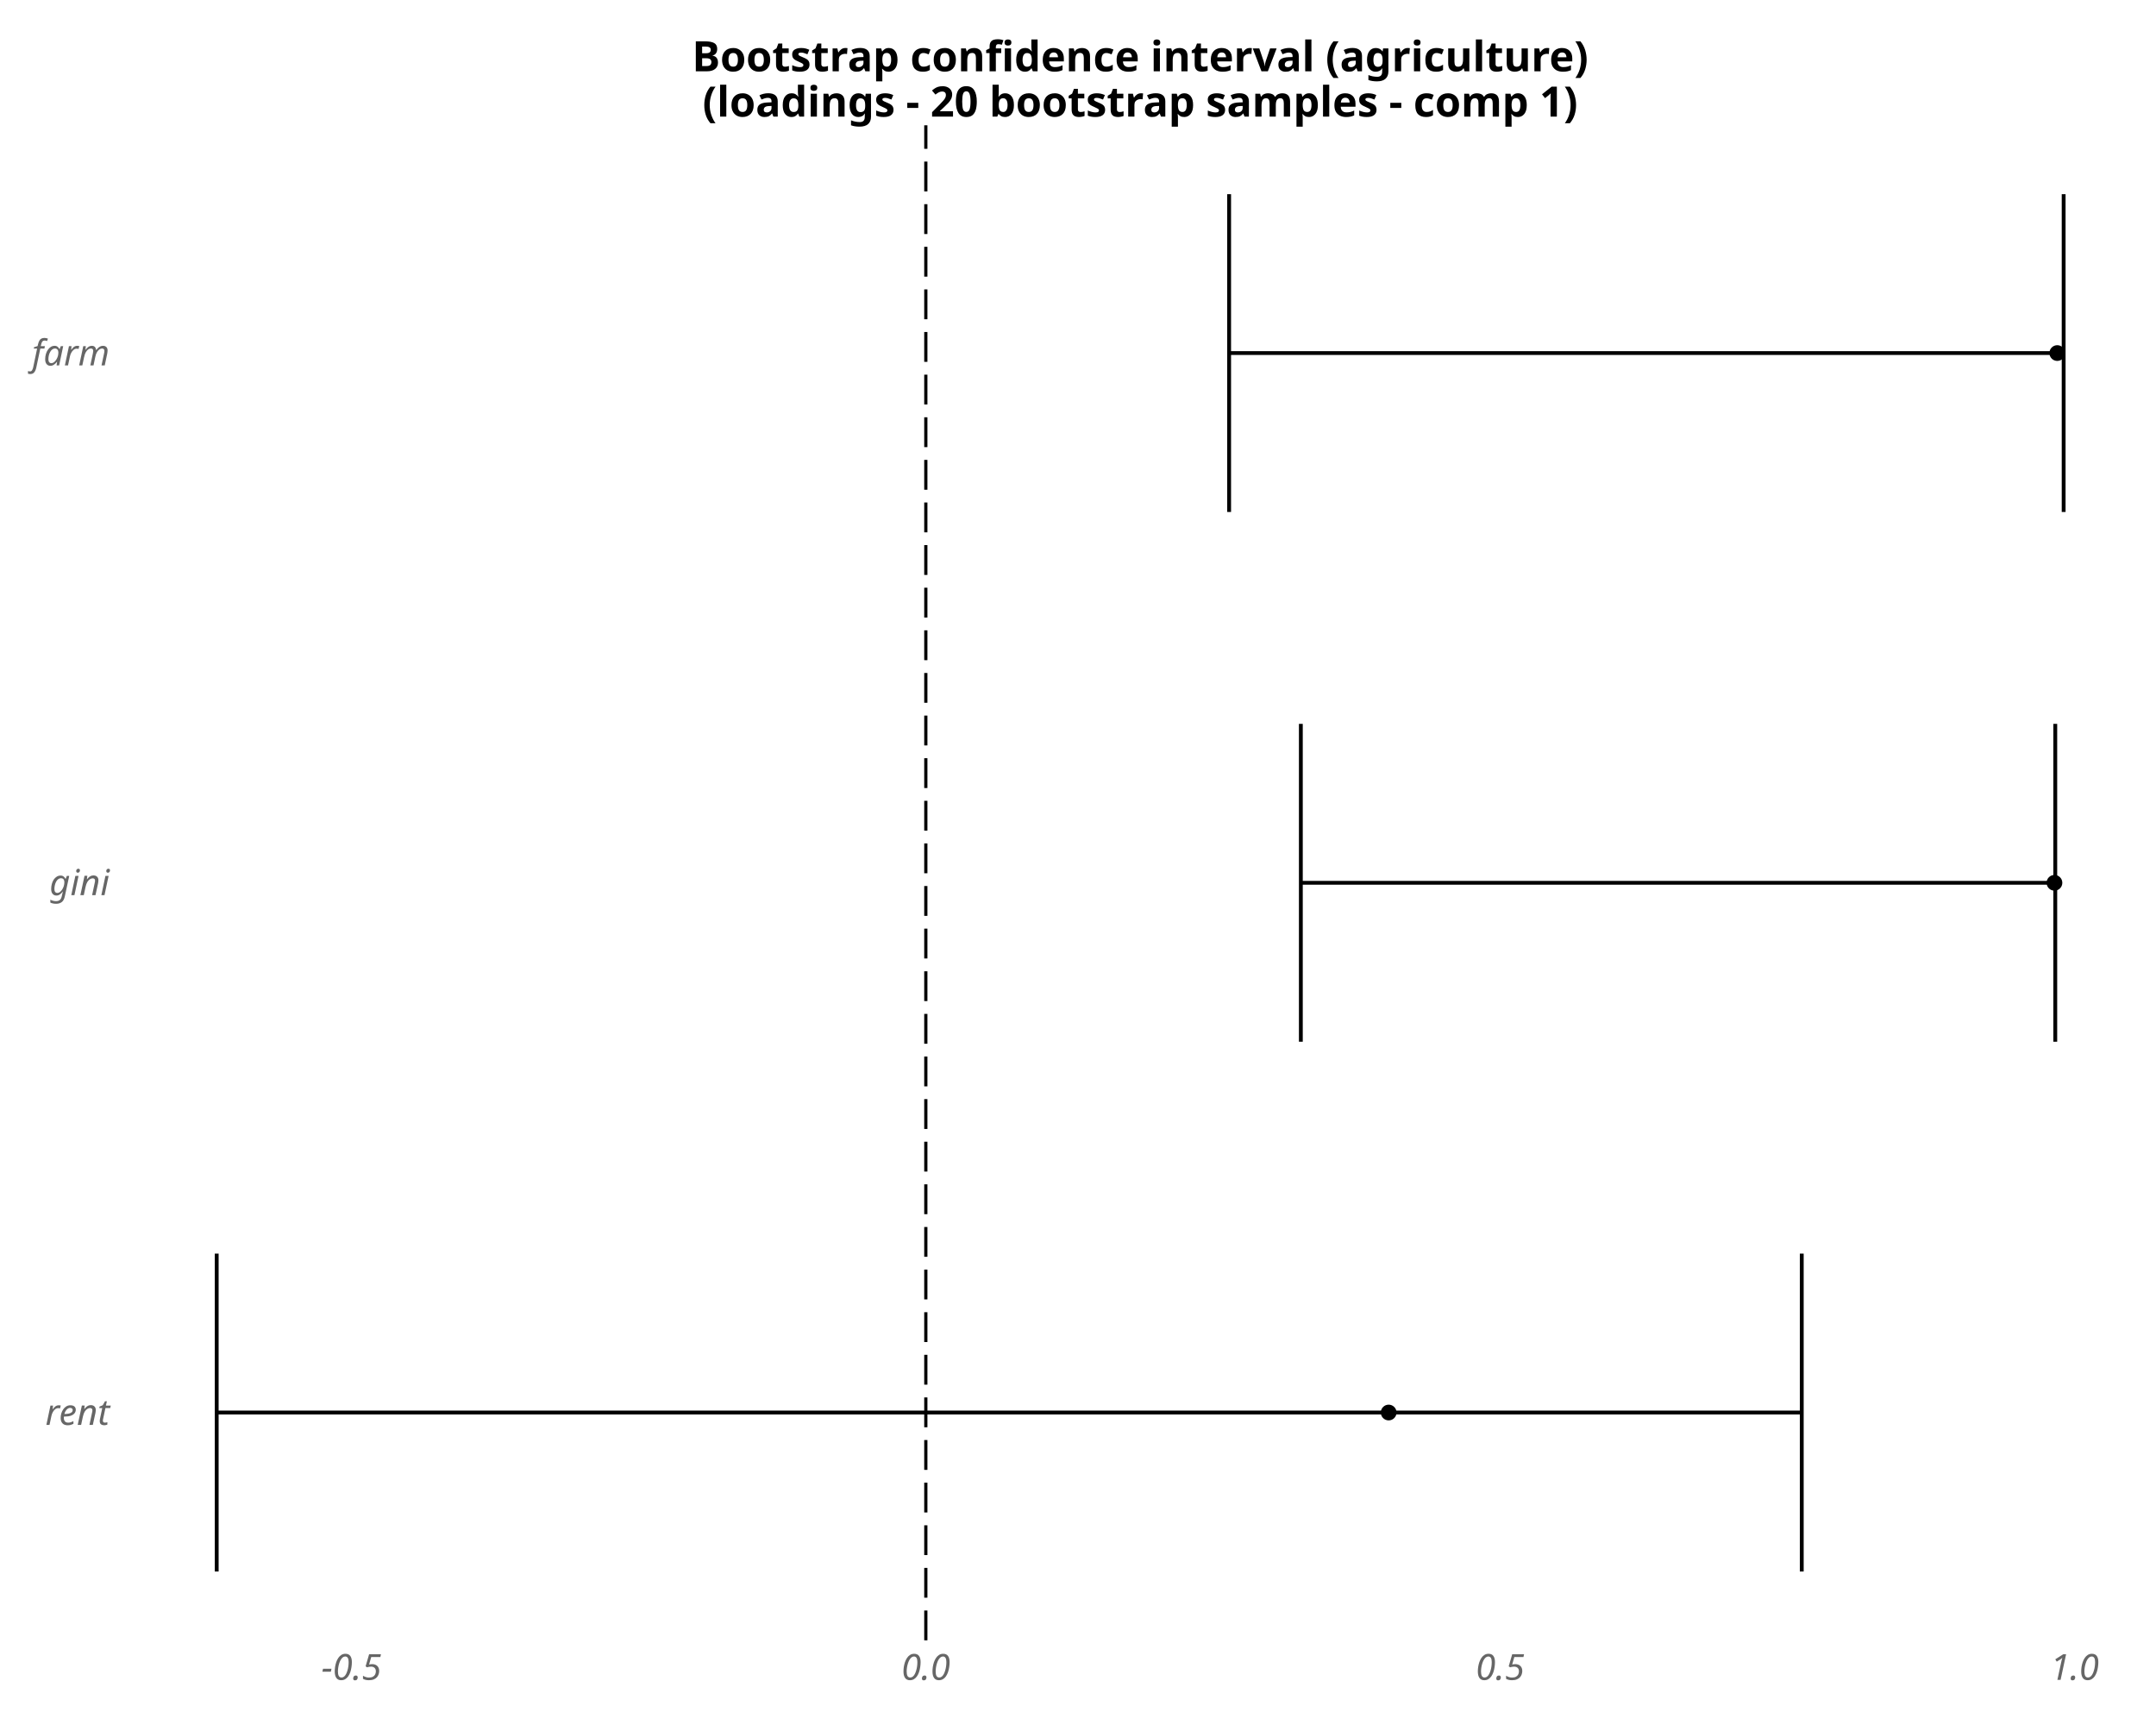
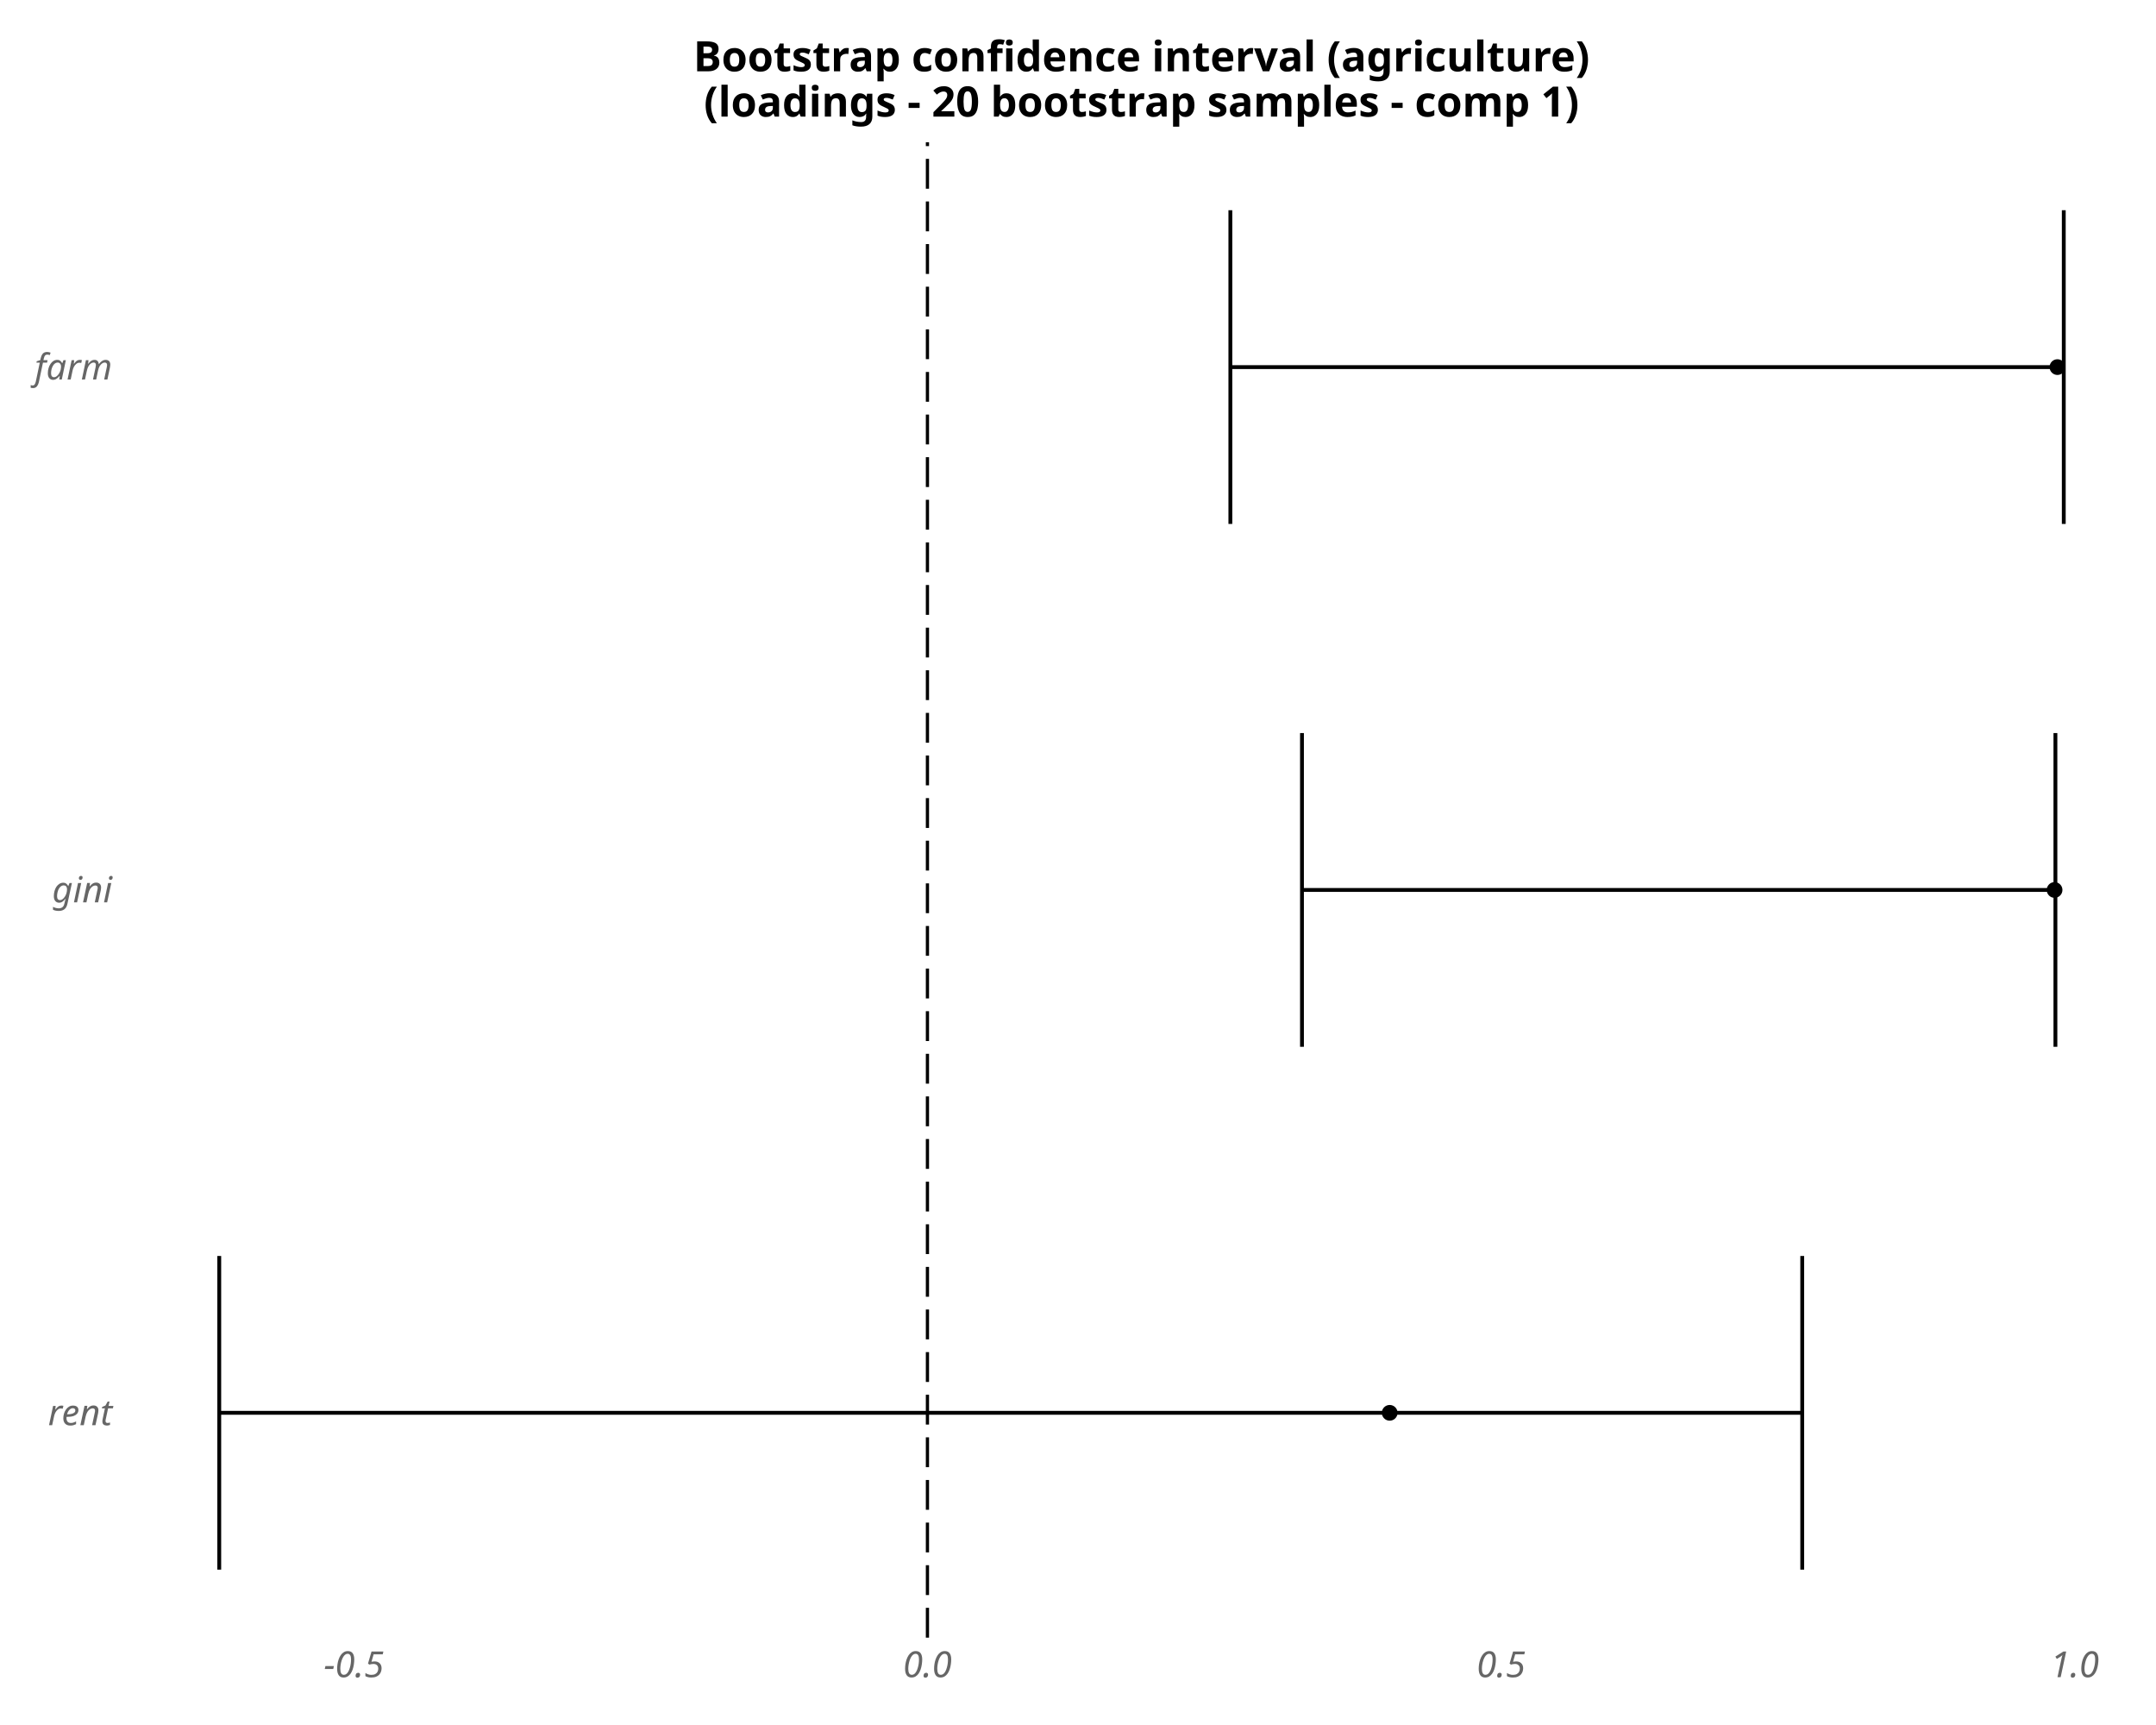
<svg xmlns="http://www.w3.org/2000/svg" class="svglite" data-engine-version="2.0" width="720.00pt" height="576.00pt" viewBox="0 0 720.00 576.00">
  <defs>
    <style type="text/css">
    .svglite line, .svglite polyline, .svglite polygon, .svglite path, .svglite rect, .svglite circle {
      fill: none;
      stroke: #000000;
      stroke-linecap: round;
      stroke-linejoin: round;
      stroke-miterlimit: 10.00;
    }
  </style>
  </defs>
  <rect width="100%" height="100%" style="stroke: none; fill: #FFFFFF;" />
  <defs>
    <clipPath id="cpMC4wMHw3MjAuMDB8MC4wMHw1NzYuMDA=">
      <rect x="0.00" y="0.00" width="720.00" height="576.00" />
    </clipPath>
  </defs>
  <g clip-path="url(#cpMC4wMHw3MjAuMDB8MC4wMHw1NzYuMDA=)">
    <rect x="0.00" y="0.00" width="720.00" height="576.00" style="stroke-width: 1.07; stroke: #FFFFFF; fill: #FFFFFF;" />
  </g>
  <defs>
-     <clipPath id="cpNDEuNTN8NzIwLjAwfDQxLjgzfDU0Ny43Mw==">
-       <rect x="41.53" y="41.83" width="678.47" height="505.89" />
+     <clipPath id="cpNDIuNDN8NzIwLjAwfDQ3LjUwfDU0Ni44Mw==">
+       <rect x="42.43" y="47.50" width="677.57" height="499.33" />
    </clipPath>
  </defs>
-   <g clip-path="url(#cpNDEuNTN8NzIwLjAwfDQxLjgzfDU0Ny43Mw==)">
-     <rect x="41.53" y="41.83" width="678.47" height="505.89" style="stroke-width: 1.07; stroke: none; fill: #FFFFFF;" />
-     <circle cx="687.03" cy="117.89" r="2.27" style="stroke-width: 0.71; fill: #000000;" />
-     <circle cx="686.09" cy="294.78" r="2.27" style="stroke-width: 0.71; fill: #000000;" />
-     <circle cx="463.75" cy="471.66" r="2.27" style="stroke-width: 0.71; fill: #000000;" />
-     <polyline points="689.16,170.96 689.16,64.83 " style="stroke-width: 1.28; stroke-linecap: butt;" />
-     <polyline points="689.16,117.89 410.47,117.89 " style="stroke-width: 1.28; stroke-linecap: butt;" />
-     <polyline points="410.47,170.96 410.47,64.83 " style="stroke-width: 1.28; stroke-linecap: butt;" />
-     <polyline points="686.36,347.85 686.36,241.71 " style="stroke-width: 1.28; stroke-linecap: butt;" />
-     <polyline points="686.36,294.78 434.42,294.78 " style="stroke-width: 1.28; stroke-linecap: butt;" />
-     <polyline points="434.42,347.85 434.42,241.71 " style="stroke-width: 1.28; stroke-linecap: butt;" />
-     <polyline points="601.70,524.73 601.70,418.60 " style="stroke-width: 1.28; stroke-linecap: butt;" />
-     <polyline points="601.70,471.66 72.37,471.66 " style="stroke-width: 1.28; stroke-linecap: butt;" />
-     <polyline points="72.37,524.73 72.37,418.60 " style="stroke-width: 1.28; stroke-linecap: butt;" />
-     <line x1="309.18" y1="547.73" x2="309.18" y2="41.83" style="stroke-width: 1.07; stroke-dasharray: 9.96,4.27; stroke-linecap: butt;" />
+   <g clip-path="url(#cpNDIuNDN8NzIwLjAwfDQ3LjUwfDU0Ni44Mw==)">
+     <rect x="42.43" y="47.50" width="677.57" height="499.33" style="stroke-width: 1.07; stroke: none; fill: #FFFFFF;" />
+     <circle cx="687.08" cy="122.58" r="2.27" style="stroke-width: 0.71; fill: #000000;" />
+     <circle cx="686.13" cy="297.17" r="2.27" style="stroke-width: 0.71; fill: #000000;" />
+     <circle cx="464.09" cy="471.76" r="2.27" style="stroke-width: 0.71; fill: #000000;" />
+     <polyline points="689.20,174.95 689.20,70.20 " style="stroke-width: 1.28; stroke-linecap: butt;" />
+     <polyline points="689.20,122.58 410.88,122.58 " style="stroke-width: 1.28; stroke-linecap: butt;" />
+     <polyline points="410.88,174.95 410.88,70.20 " style="stroke-width: 1.28; stroke-linecap: butt;" />
+     <polyline points="686.41,349.54 686.41,244.79 " style="stroke-width: 1.28; stroke-linecap: butt;" />
+     <polyline points="686.41,297.17 434.80,297.17 " style="stroke-width: 1.28; stroke-linecap: butt;" />
+     <polyline points="434.80,349.54 434.80,244.79 " style="stroke-width: 1.28; stroke-linecap: butt;" />
+     <polyline points="601.86,524.13 601.86,419.38 " style="stroke-width: 1.28; stroke-linecap: butt;" />
+     <polyline points="601.86,471.76 73.22,471.76 " style="stroke-width: 1.28; stroke-linecap: butt;" />
+     <polyline points="73.22,524.13 73.22,419.38 " style="stroke-width: 1.28; stroke-linecap: butt;" />
+     <line x1="309.72" y1="546.83" x2="309.72" y2="47.50" style="stroke-width: 1.07; stroke-dasharray: 9.96,4.27; stroke-linecap: butt;" />
  </g>
  <g clip-path="url(#cpMC4wMHw3MjAuMDB8MC4wMHw1NzYuMDA=)">
-     <text x="36.60" y="122.02" text-anchor="end" style="font-size: 12.00px; font-style: italic; fill: #666666; font-family: sans;" textLength="24.00px" lengthAdjust="spacingAndGlyphs">farm</text>
-     <text x="36.60" y="298.91" text-anchor="end" style="font-size: 12.00px; font-style: italic; fill: #666666; font-family: sans;" textLength="18.68px" lengthAdjust="spacingAndGlyphs">gini</text>
-     <text x="36.60" y="475.79" text-anchor="end" style="font-size: 12.00px; font-style: italic; fill: #666666; font-family: sans;" textLength="20.68px" lengthAdjust="spacingAndGlyphs">rent</text>
-     <text x="117.37" y="560.92" text-anchor="middle" style="font-size: 12.00px; font-style: italic; fill: #666666; font-family: sans;" textLength="20.68px" lengthAdjust="spacingAndGlyphs">-0.5</text>
-     <text x="309.18" y="560.92" text-anchor="middle" style="font-size: 12.00px; font-style: italic; fill: #666666; font-family: sans;" textLength="16.68px" lengthAdjust="spacingAndGlyphs">0.0</text>
-     <text x="500.99" y="560.92" text-anchor="middle" style="font-size: 12.00px; font-style: italic; fill: #666666; font-family: sans;" textLength="16.68px" lengthAdjust="spacingAndGlyphs">0.5</text>
-     <text x="692.80" y="560.92" text-anchor="middle" style="font-size: 12.00px; font-style: italic; fill: #666666; font-family: sans;" textLength="16.68px" lengthAdjust="spacingAndGlyphs">1.0</text>
-     <text x="380.76" y="23.81" text-anchor="middle" style="font-size: 14.00px; font-weight: bold; font-family: sans;" textLength="259.16px" lengthAdjust="spacingAndGlyphs">Bootstrap confidence interval (agriculture)</text>
-     <text x="380.76" y="38.93" text-anchor="middle" style="font-size: 14.00px; font-weight: bold; font-family: sans;" textLength="270.05px" lengthAdjust="spacingAndGlyphs"> (loadings - 20 bootstrap samples - comp 1)</text>
+     <text x="37.49" y="126.71" text-anchor="end" style="font-size: 12.00px; font-style: italic; fill: #666666; font-family: sans;" textLength="24.00px" lengthAdjust="spacingAndGlyphs">farm</text>
+     <text x="37.49" y="301.30" text-anchor="end" style="font-size: 12.00px; font-style: italic; fill: #666666; font-family: sans;" textLength="18.68px" lengthAdjust="spacingAndGlyphs">gini</text>
+     <text x="37.49" y="475.89" text-anchor="end" style="font-size: 12.00px; font-style: italic; fill: #666666; font-family: sans;" textLength="20.68px" lengthAdjust="spacingAndGlyphs">rent</text>
+     <text x="118.17" y="560.02" text-anchor="middle" style="font-size: 12.00px; font-style: italic; fill: #666666; font-family: sans;" textLength="20.68px" lengthAdjust="spacingAndGlyphs">-0.5</text>
+     <text x="309.72" y="560.02" text-anchor="middle" style="font-size: 12.00px; font-style: italic; fill: #666666; font-family: sans;" textLength="16.68px" lengthAdjust="spacingAndGlyphs">0.0</text>
+     <text x="501.28" y="560.02" text-anchor="middle" style="font-size: 12.00px; font-style: italic; fill: #666666; font-family: sans;" textLength="16.68px" lengthAdjust="spacingAndGlyphs">0.5</text>
+     <text x="692.83" y="560.02" text-anchor="middle" style="font-size: 12.00px; font-style: italic; fill: #666666; font-family: sans;" textLength="16.68px" lengthAdjust="spacingAndGlyphs">1.0</text>
+     <text x="381.21" y="23.81" text-anchor="middle" style="font-size: 14.00px; font-weight: bold; font-family: sans;" textLength="259.16px" lengthAdjust="spacingAndGlyphs">Bootstrap confidence interval (agriculture)</text>
+     <text x="381.21" y="38.93" text-anchor="middle" style="font-size: 14.00px; font-weight: bold; font-family: sans;" textLength="270.05px" lengthAdjust="spacingAndGlyphs"> (loadings - 20 bootstrap samples - comp 1)</text>
  </g>
</svg>
